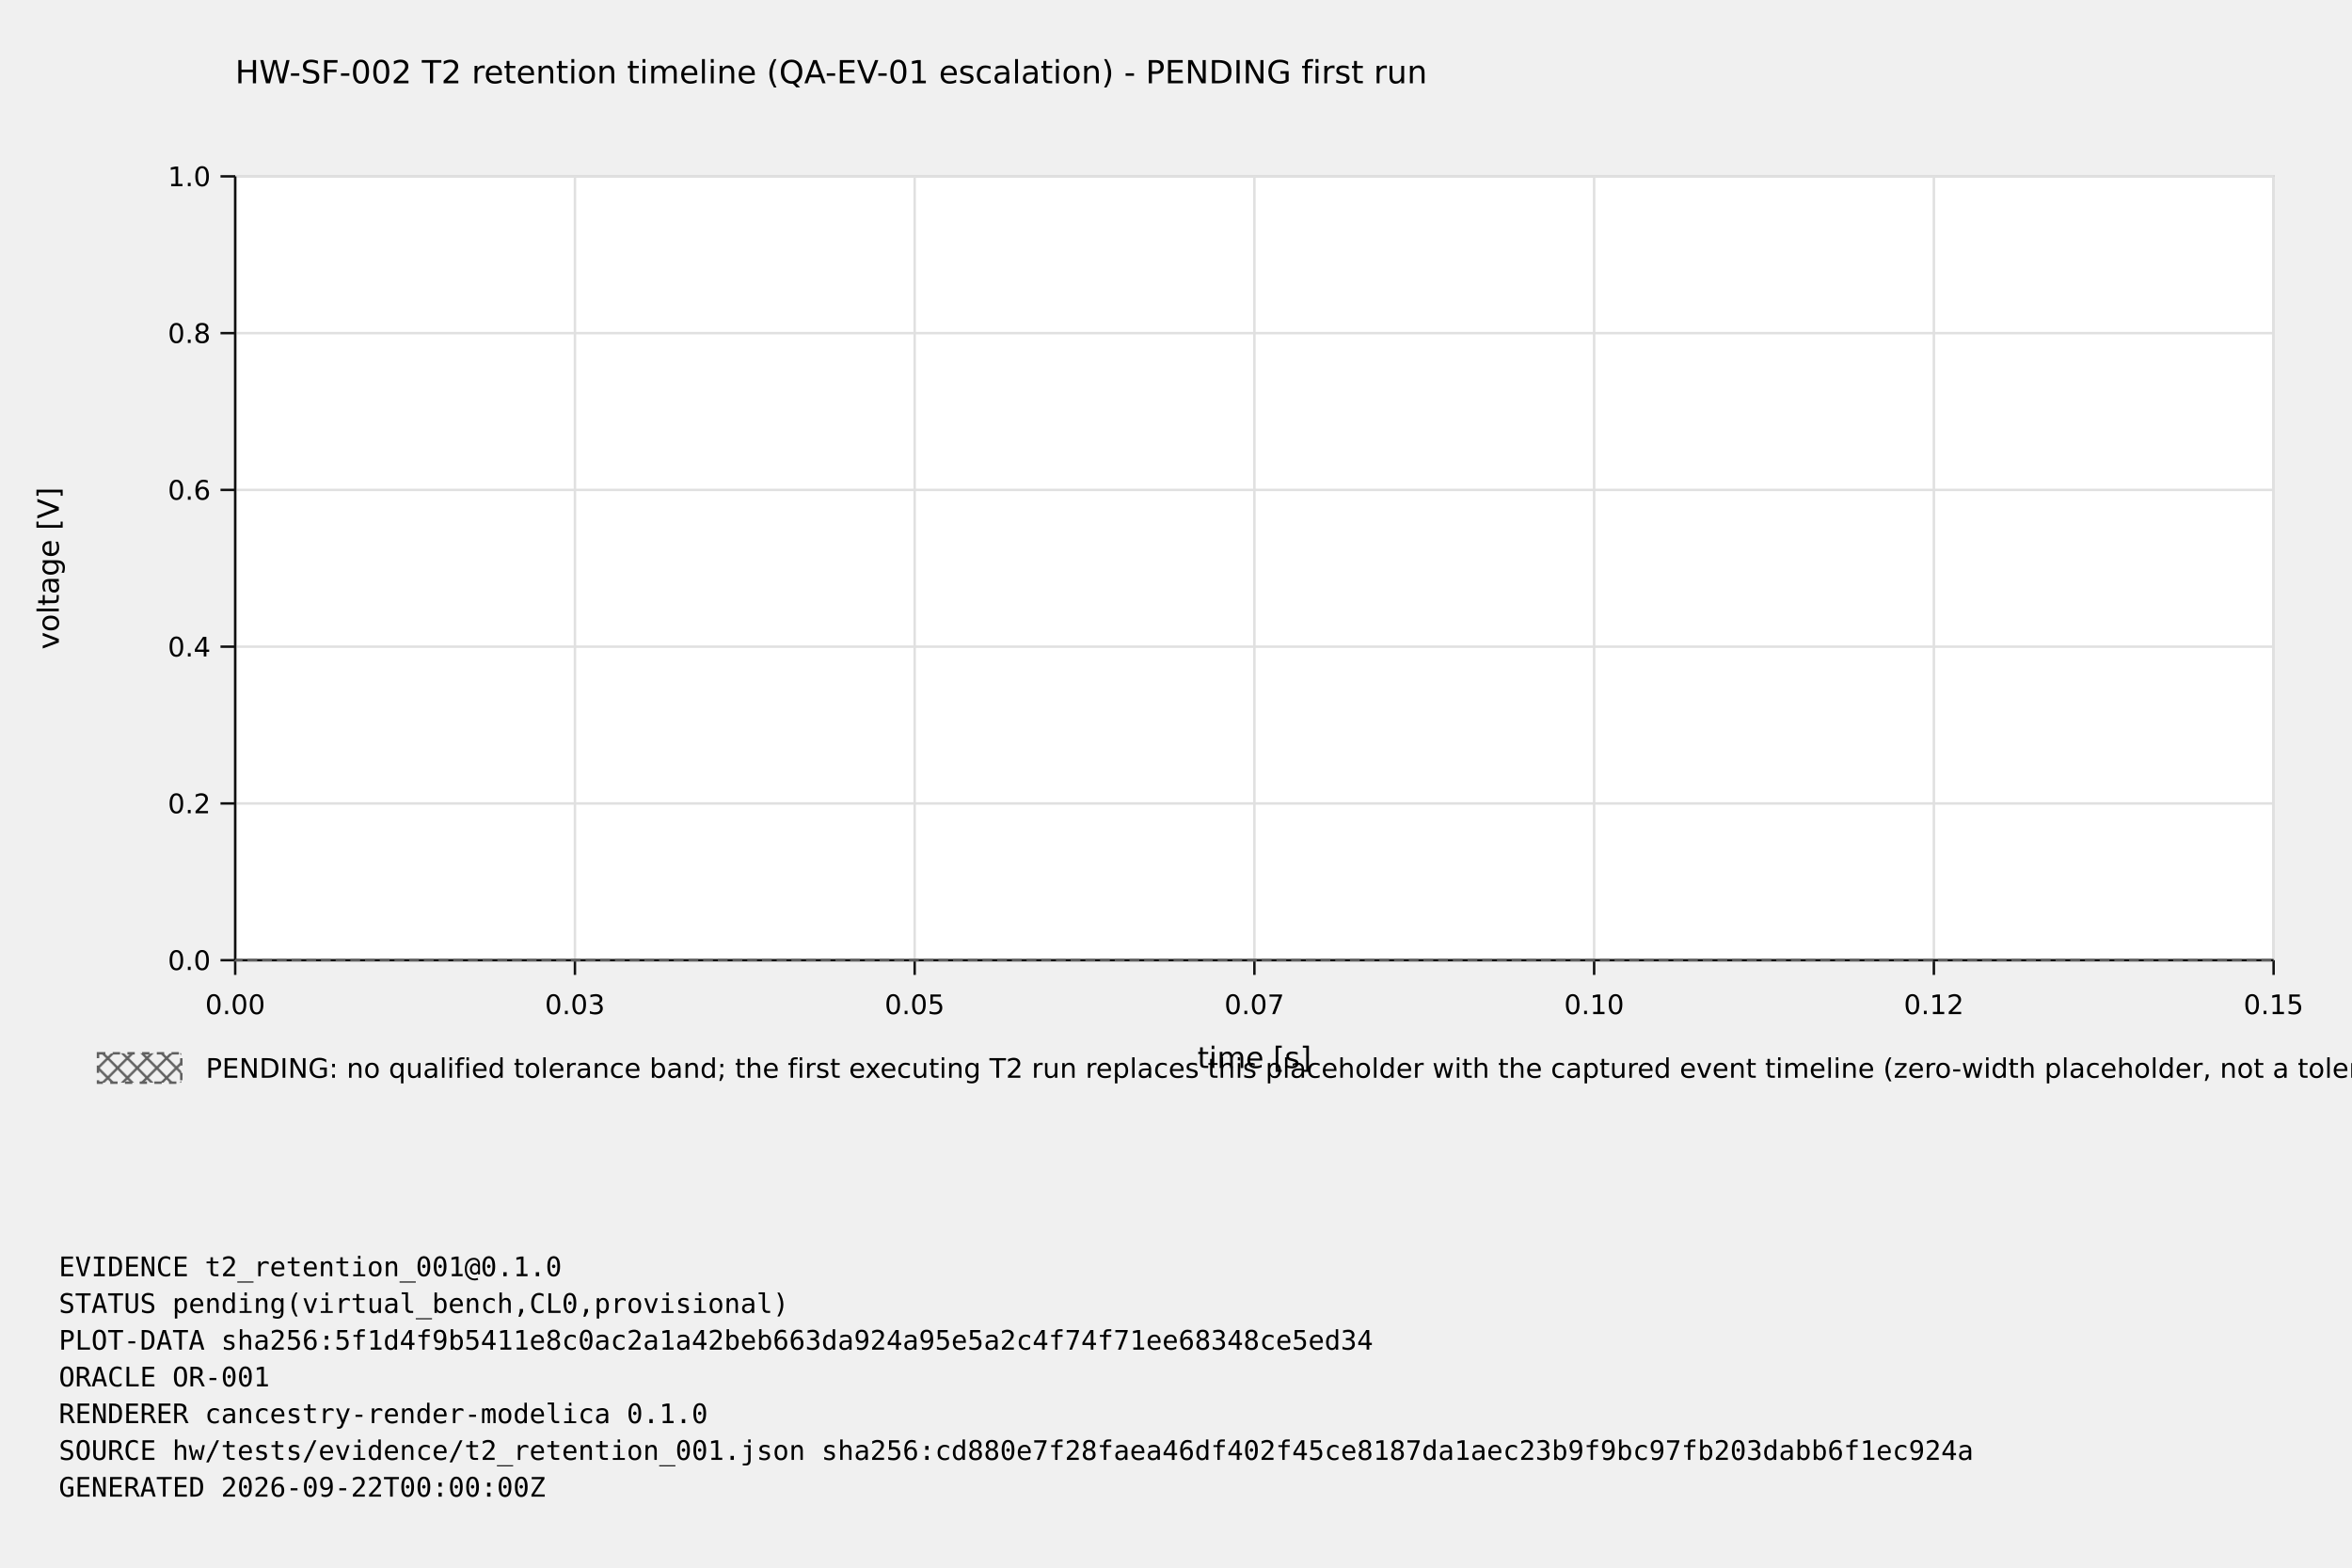
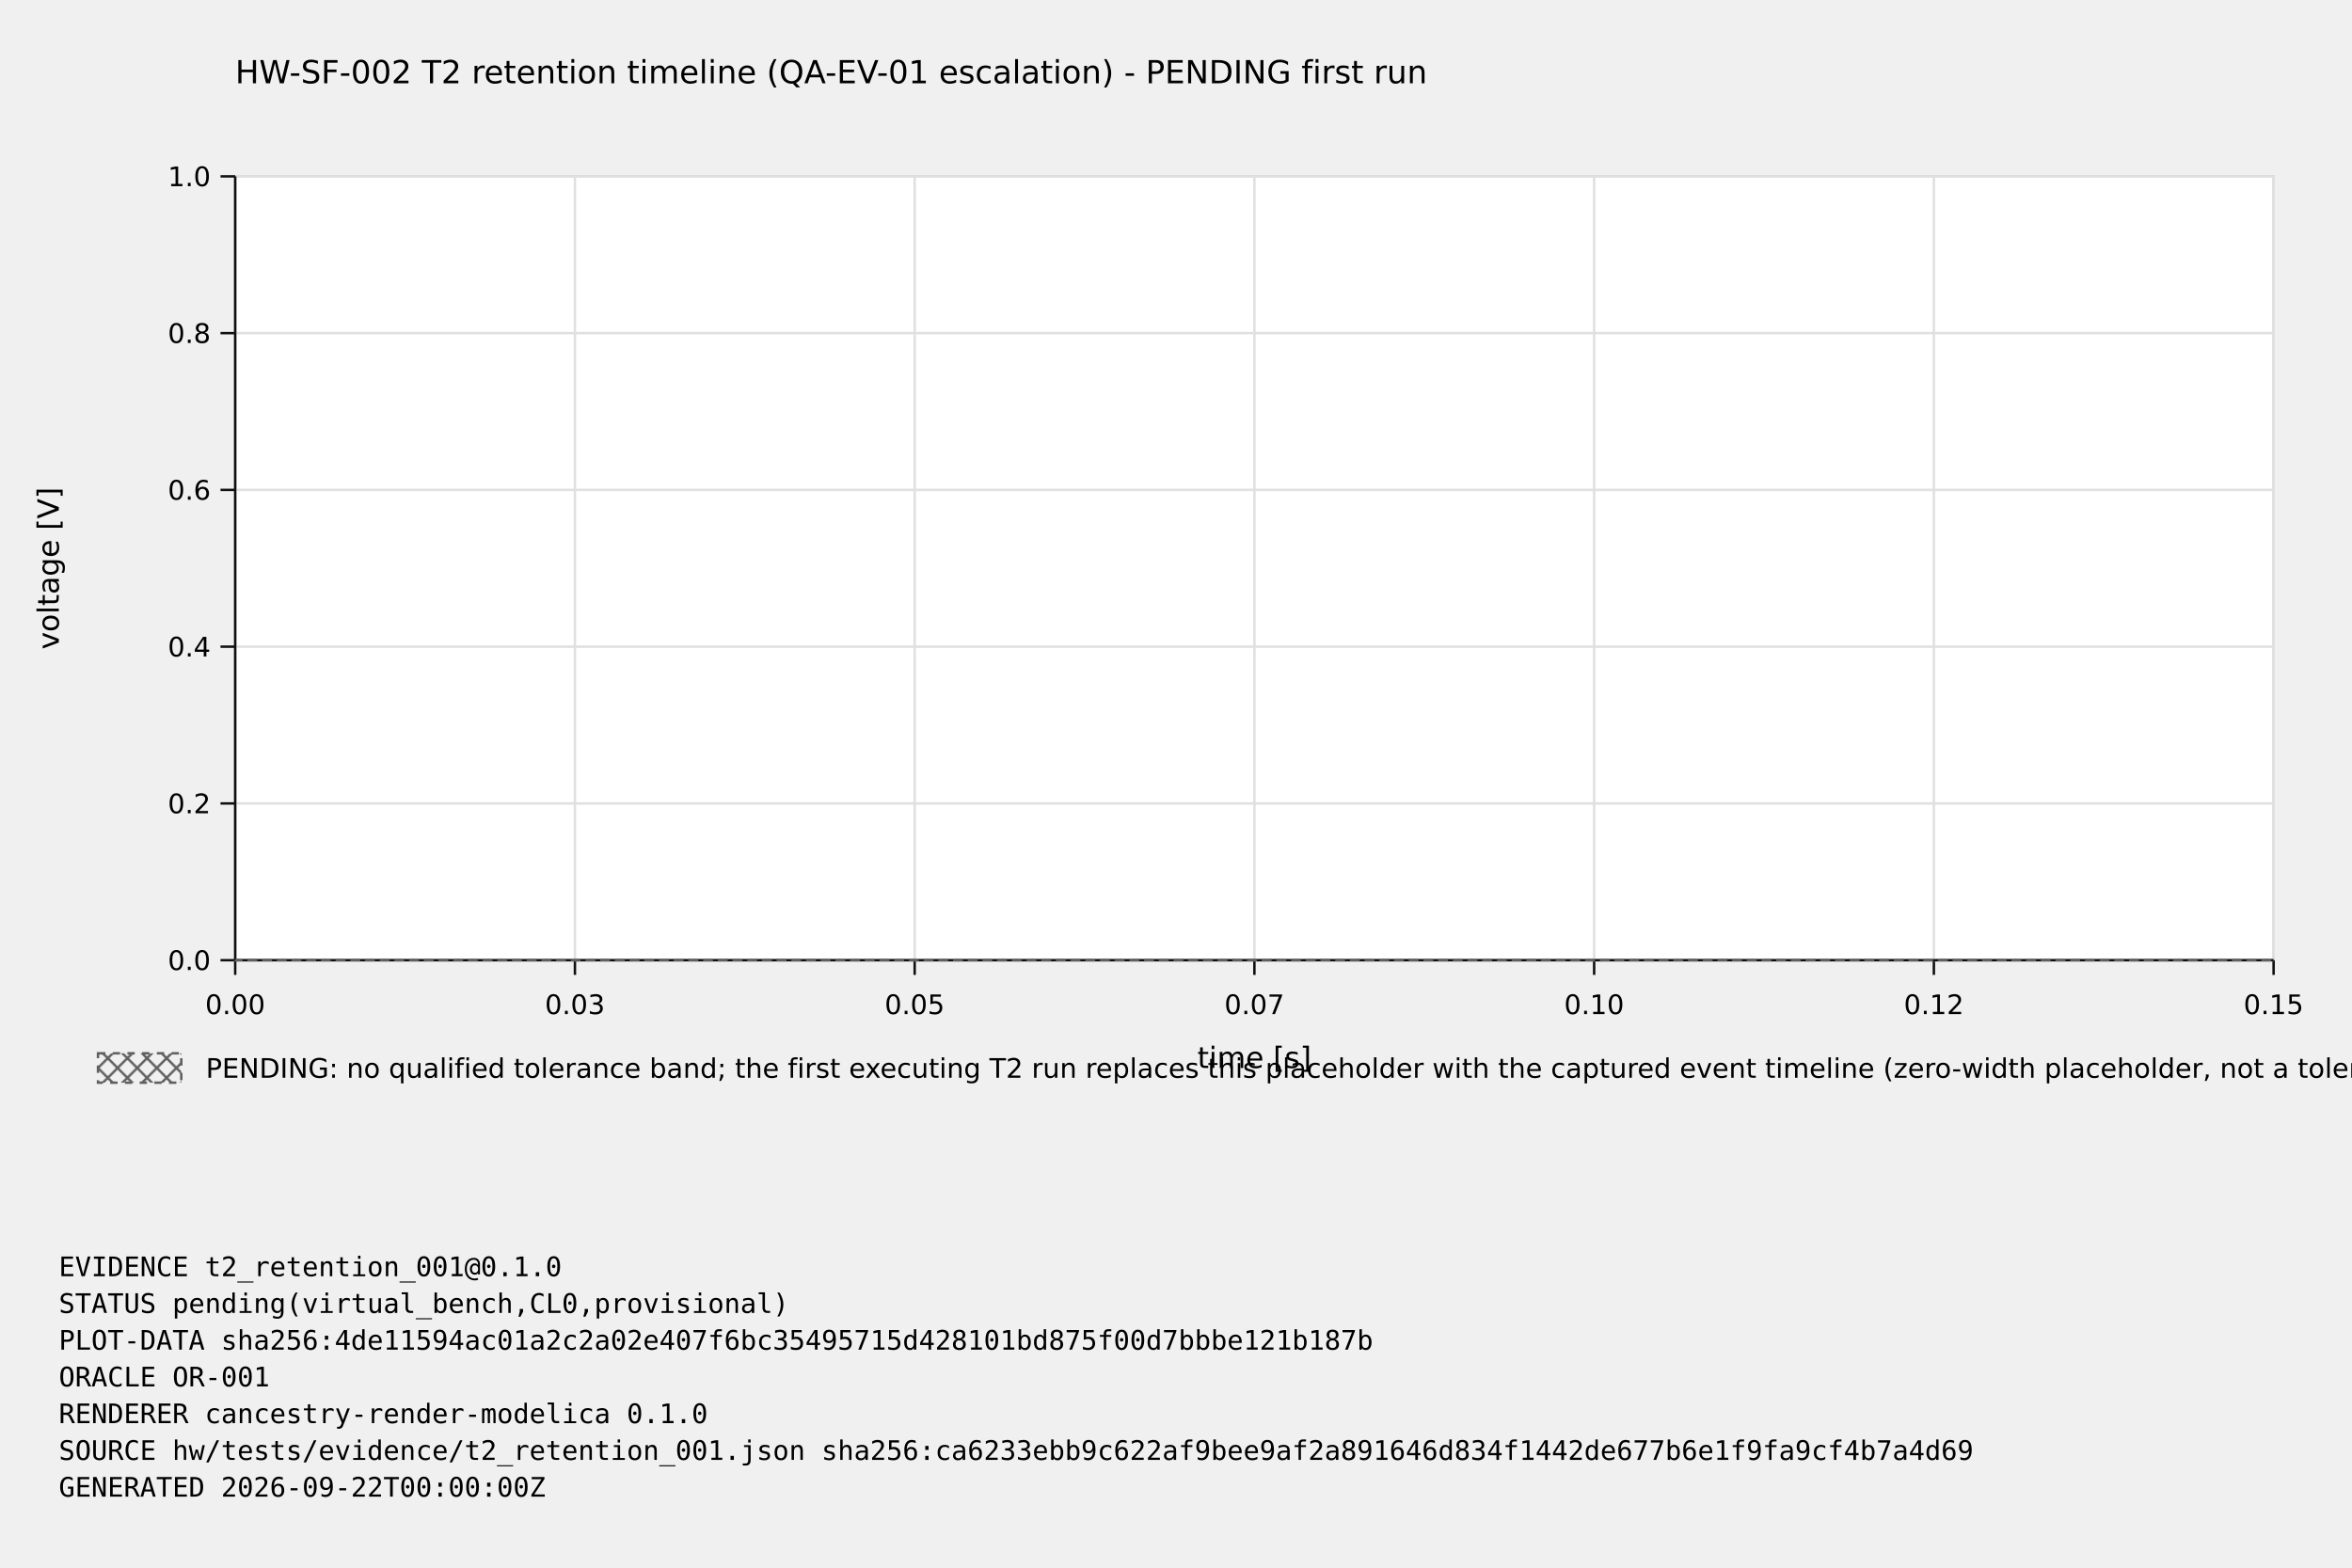
<svg xmlns="http://www.w3.org/2000/svg" width="960" height="640" viewBox="0 0 960 640" role="img" aria-labelledby="t2_retention_001-title t2_retention_001-desc">
  <defs>
    <pattern id="hatch-0" width="8" height="8" patternUnits="userSpaceOnUse">
      <line x1="0" y1="0" x2="8" y2="8" stroke="#606060" stroke-width="1" />
      <line x1="8" y1="0" x2="0" y2="8" stroke="#606060" stroke-width="1" />
    </pattern>
  </defs>
  <rect x="96" y="72" width="832" height="320" fill="#ffffff" stroke="#d0d0d0" />
  <line x1="96.000" y1="72" x2="96.000" y2="392" stroke="#e0e0e0" />
  <line x1="96.000" y1="392" x2="96.000" y2="398" stroke="#101010" />
  <text x="96.000" y="414" text-anchor="middle" font-family="DejaVu Sans, sans-serif" font-size="11">0.00</text>
  <line x1="234.667" y1="72" x2="234.667" y2="392" stroke="#e0e0e0" />
  <line x1="234.667" y1="392" x2="234.667" y2="398" stroke="#101010" />
  <text x="234.667" y="414" text-anchor="middle" font-family="DejaVu Sans, sans-serif" font-size="11">0.03</text>
  <line x1="373.333" y1="72" x2="373.333" y2="392" stroke="#e0e0e0" />
  <line x1="373.333" y1="392" x2="373.333" y2="398" stroke="#101010" />
  <text x="373.333" y="414" text-anchor="middle" font-family="DejaVu Sans, sans-serif" font-size="11">0.05</text>
  <line x1="512.000" y1="72" x2="512.000" y2="392" stroke="#e0e0e0" />
  <line x1="512.000" y1="392" x2="512.000" y2="398" stroke="#101010" />
  <text x="512.000" y="414" text-anchor="middle" font-family="DejaVu Sans, sans-serif" font-size="11">0.07</text>
  <line x1="650.667" y1="72" x2="650.667" y2="392" stroke="#e0e0e0" />
  <line x1="650.667" y1="392" x2="650.667" y2="398" stroke="#101010" />
  <text x="650.667" y="414" text-anchor="middle" font-family="DejaVu Sans, sans-serif" font-size="11">0.10</text>
  <line x1="789.333" y1="72" x2="789.333" y2="392" stroke="#e0e0e0" />
  <line x1="789.333" y1="392" x2="789.333" y2="398" stroke="#101010" />
  <text x="789.333" y="414" text-anchor="middle" font-family="DejaVu Sans, sans-serif" font-size="11">0.12</text>
  <line x1="928.000" y1="72" x2="928.000" y2="392" stroke="#e0e0e0" />
  <line x1="928.000" y1="392" x2="928.000" y2="398" stroke="#101010" />
  <text x="928.000" y="414" text-anchor="middle" font-family="DejaVu Sans, sans-serif" font-size="11">0.15</text>
  <line x1="96" y1="392.000" x2="928" y2="392.000" stroke="#e0e0e0" />
  <line x1="90" y1="392.000" x2="96" y2="392.000" stroke="#101010" />
  <text x="86" y="396.000" text-anchor="end" font-family="DejaVu Sans, sans-serif" font-size="11">0.0</text>
  <line x1="96" y1="328.000" x2="928" y2="328.000" stroke="#e0e0e0" />
  <line x1="90" y1="328.000" x2="96" y2="328.000" stroke="#101010" />
  <text x="86" y="332.000" text-anchor="end" font-family="DejaVu Sans, sans-serif" font-size="11">0.2</text>
  <line x1="96" y1="264.000" x2="928" y2="264.000" stroke="#e0e0e0" />
  <line x1="90" y1="264.000" x2="96" y2="264.000" stroke="#101010" />
  <text x="86" y="268.000" text-anchor="end" font-family="DejaVu Sans, sans-serif" font-size="11">0.4</text>
  <line x1="96" y1="200.000" x2="928" y2="200.000" stroke="#e0e0e0" />
  <line x1="90" y1="200.000" x2="96" y2="200.000" stroke="#101010" />
  <text x="86" y="204.000" text-anchor="end" font-family="DejaVu Sans, sans-serif" font-size="11">0.6</text>
  <line x1="96" y1="136.000" x2="928" y2="136.000" stroke="#e0e0e0" />
  <line x1="90" y1="136.000" x2="96" y2="136.000" stroke="#101010" />
  <text x="86" y="140.000" text-anchor="end" font-family="DejaVu Sans, sans-serif" font-size="11">0.8</text>
  <line x1="96" y1="72.000" x2="928" y2="72.000" stroke="#e0e0e0" />
  <line x1="90" y1="72.000" x2="96" y2="72.000" stroke="#101010" />
  <text x="86" y="76.000" text-anchor="end" font-family="DejaVu Sans, sans-serif" font-size="11">1.0</text>
  <line x1="96" y1="392" x2="928" y2="392" stroke="#101010" />
  <line x1="96" y1="72" x2="96" y2="392" stroke="#101010" />
  <text x="512" y="436" text-anchor="middle" font-family="DejaVu Sans, sans-serif" font-size="12">time [s]</text>
  <text x="24" y="232" text-anchor="middle" font-family="DejaVu Sans, sans-serif" font-size="12" transform="rotate(-90 24 232)">voltage [V]</text>
  <polygon points="96.000,392.000 928.000,392.000 928.000,392.000 96.000,392.000" fill="url(#hatch-0)" stroke="#606060" stroke-width="1" stroke-dasharray="3 3" />
  <text x="96" y="34" font-family="DejaVu Sans, sans-serif" font-size="13">HW-SF-002 T2 retention timeline (QA-EV-01 escalation) - PENDING first run</text>
  <g transform="translate(40,436)">
    <rect x="0" y="-6" width="34" height="12" fill="url(#hatch-0)" stroke="#606060" stroke-dasharray="3 3" />
    <text x="44" y="4" font-family="DejaVu Sans, sans-serif" font-size="11">PENDING: no qualified tolerance band; the first executing T2 run replaces this placeholder with the captured event timeline (zero-width placeholder, not a tolerance claim)</text>
  </g>
  <text x="24" y="521" font-family="DejaVu Sans Mono, monospace" font-size="11">EVIDENCE  t2_retention_001@0.1.0</text>
  <text x="24" y="536" font-family="DejaVu Sans Mono, monospace" font-size="11">STATUS  pending(virtual_bench,CL0,provisional)</text>
-   <text x="24" y="551" font-family="DejaVu Sans Mono, monospace" font-size="11">PLOT-DATA  sha256:5f1d4f9b5411e8c0ac2a1a42beb663da924a95e5a2c4f74f71ee68348ce5ed34</text>
+   <text x="24" y="551" font-family="DejaVu Sans Mono, monospace" font-size="11">PLOT-DATA  sha256:4de11594ac01a2c2a02e407f6bc35495715d428101bd875f00d7bbbe121b187b</text>
  <text x="24" y="566" font-family="DejaVu Sans Mono, monospace" font-size="11">ORACLE  OR-001</text>
  <text x="24" y="581" font-family="DejaVu Sans Mono, monospace" font-size="11">RENDERER  cancestry-render-modelica 0.1.0</text>
-   <text x="24" y="596" font-family="DejaVu Sans Mono, monospace" font-size="11">SOURCE  hw/tests/evidence/t2_retention_001.json sha256:cd880e7f28faea46df402f45ce8187da1aec23b9f9bc97fb203dabb6f1ec924a</text>
+   <text x="24" y="596" font-family="DejaVu Sans Mono, monospace" font-size="11">SOURCE  hw/tests/evidence/t2_retention_001.json sha256:ca6233ebb9c622af9bee9af2a891646d834f1442de677b6e1f9fa9cf4b7a4d69</text>
  <text x="24" y="611" font-family="DejaVu Sans Mono, monospace" font-size="11">GENERATED  2026-09-22T00:00:00Z</text>
</svg>
